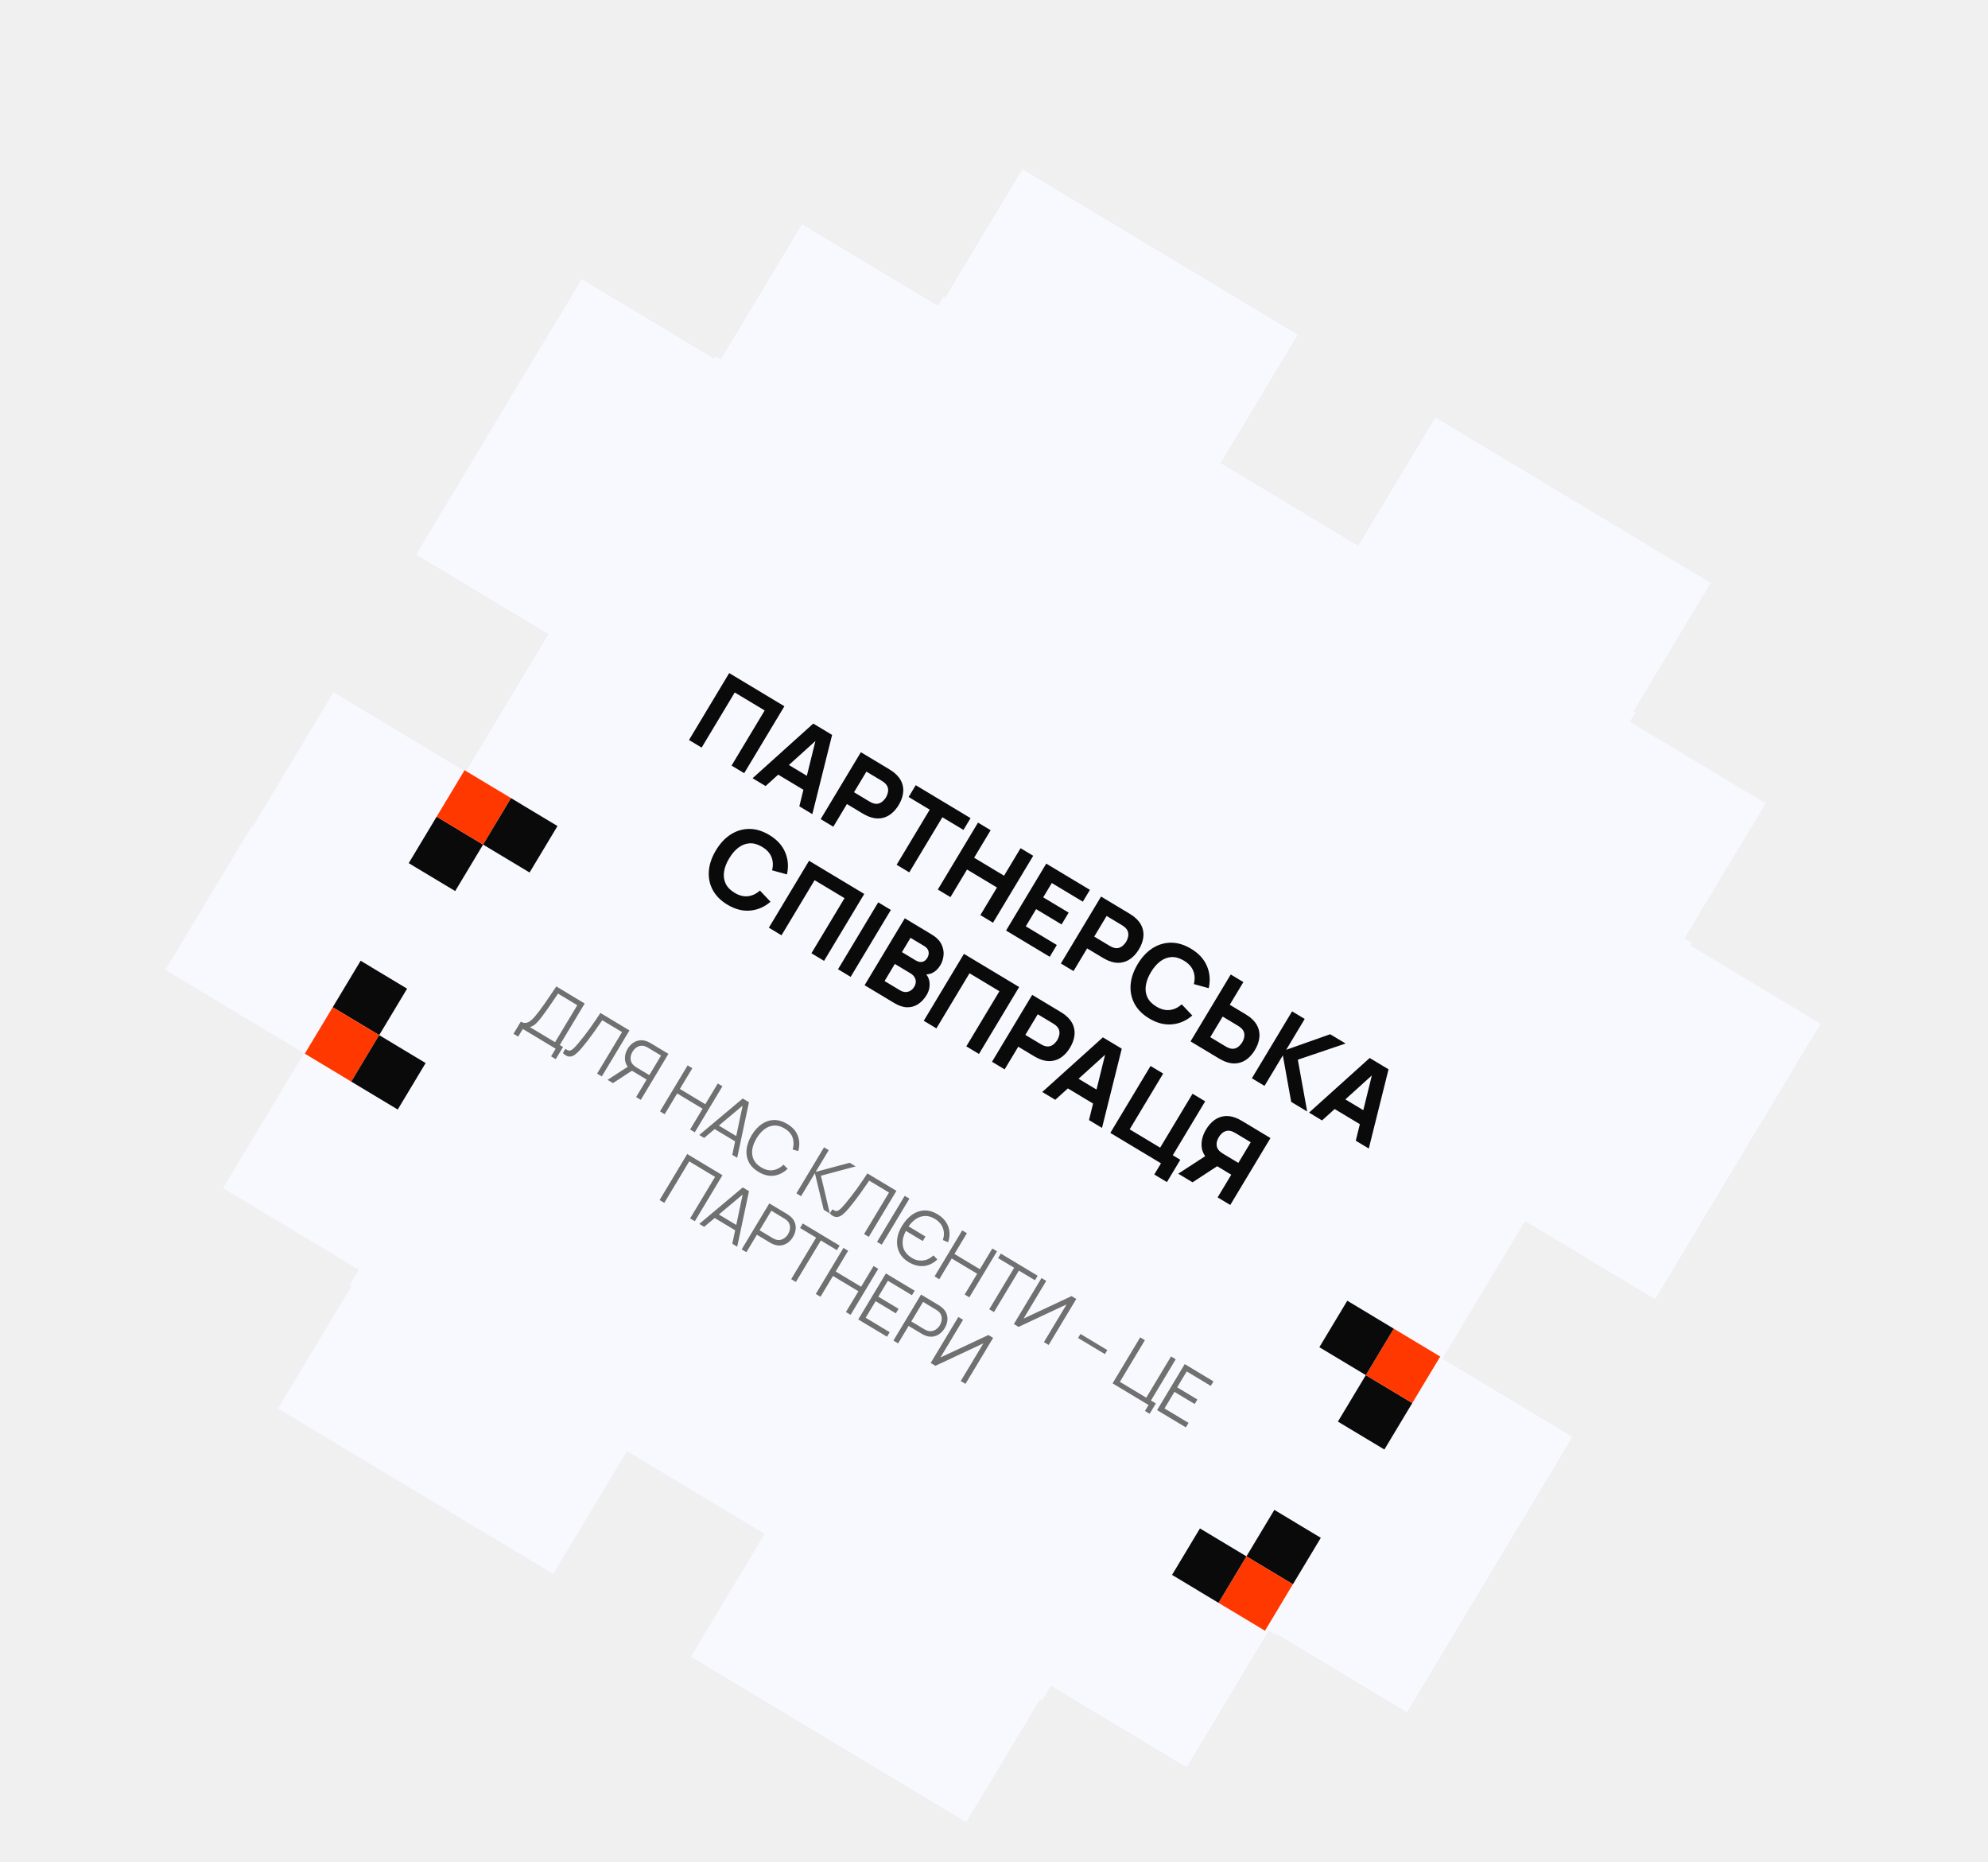
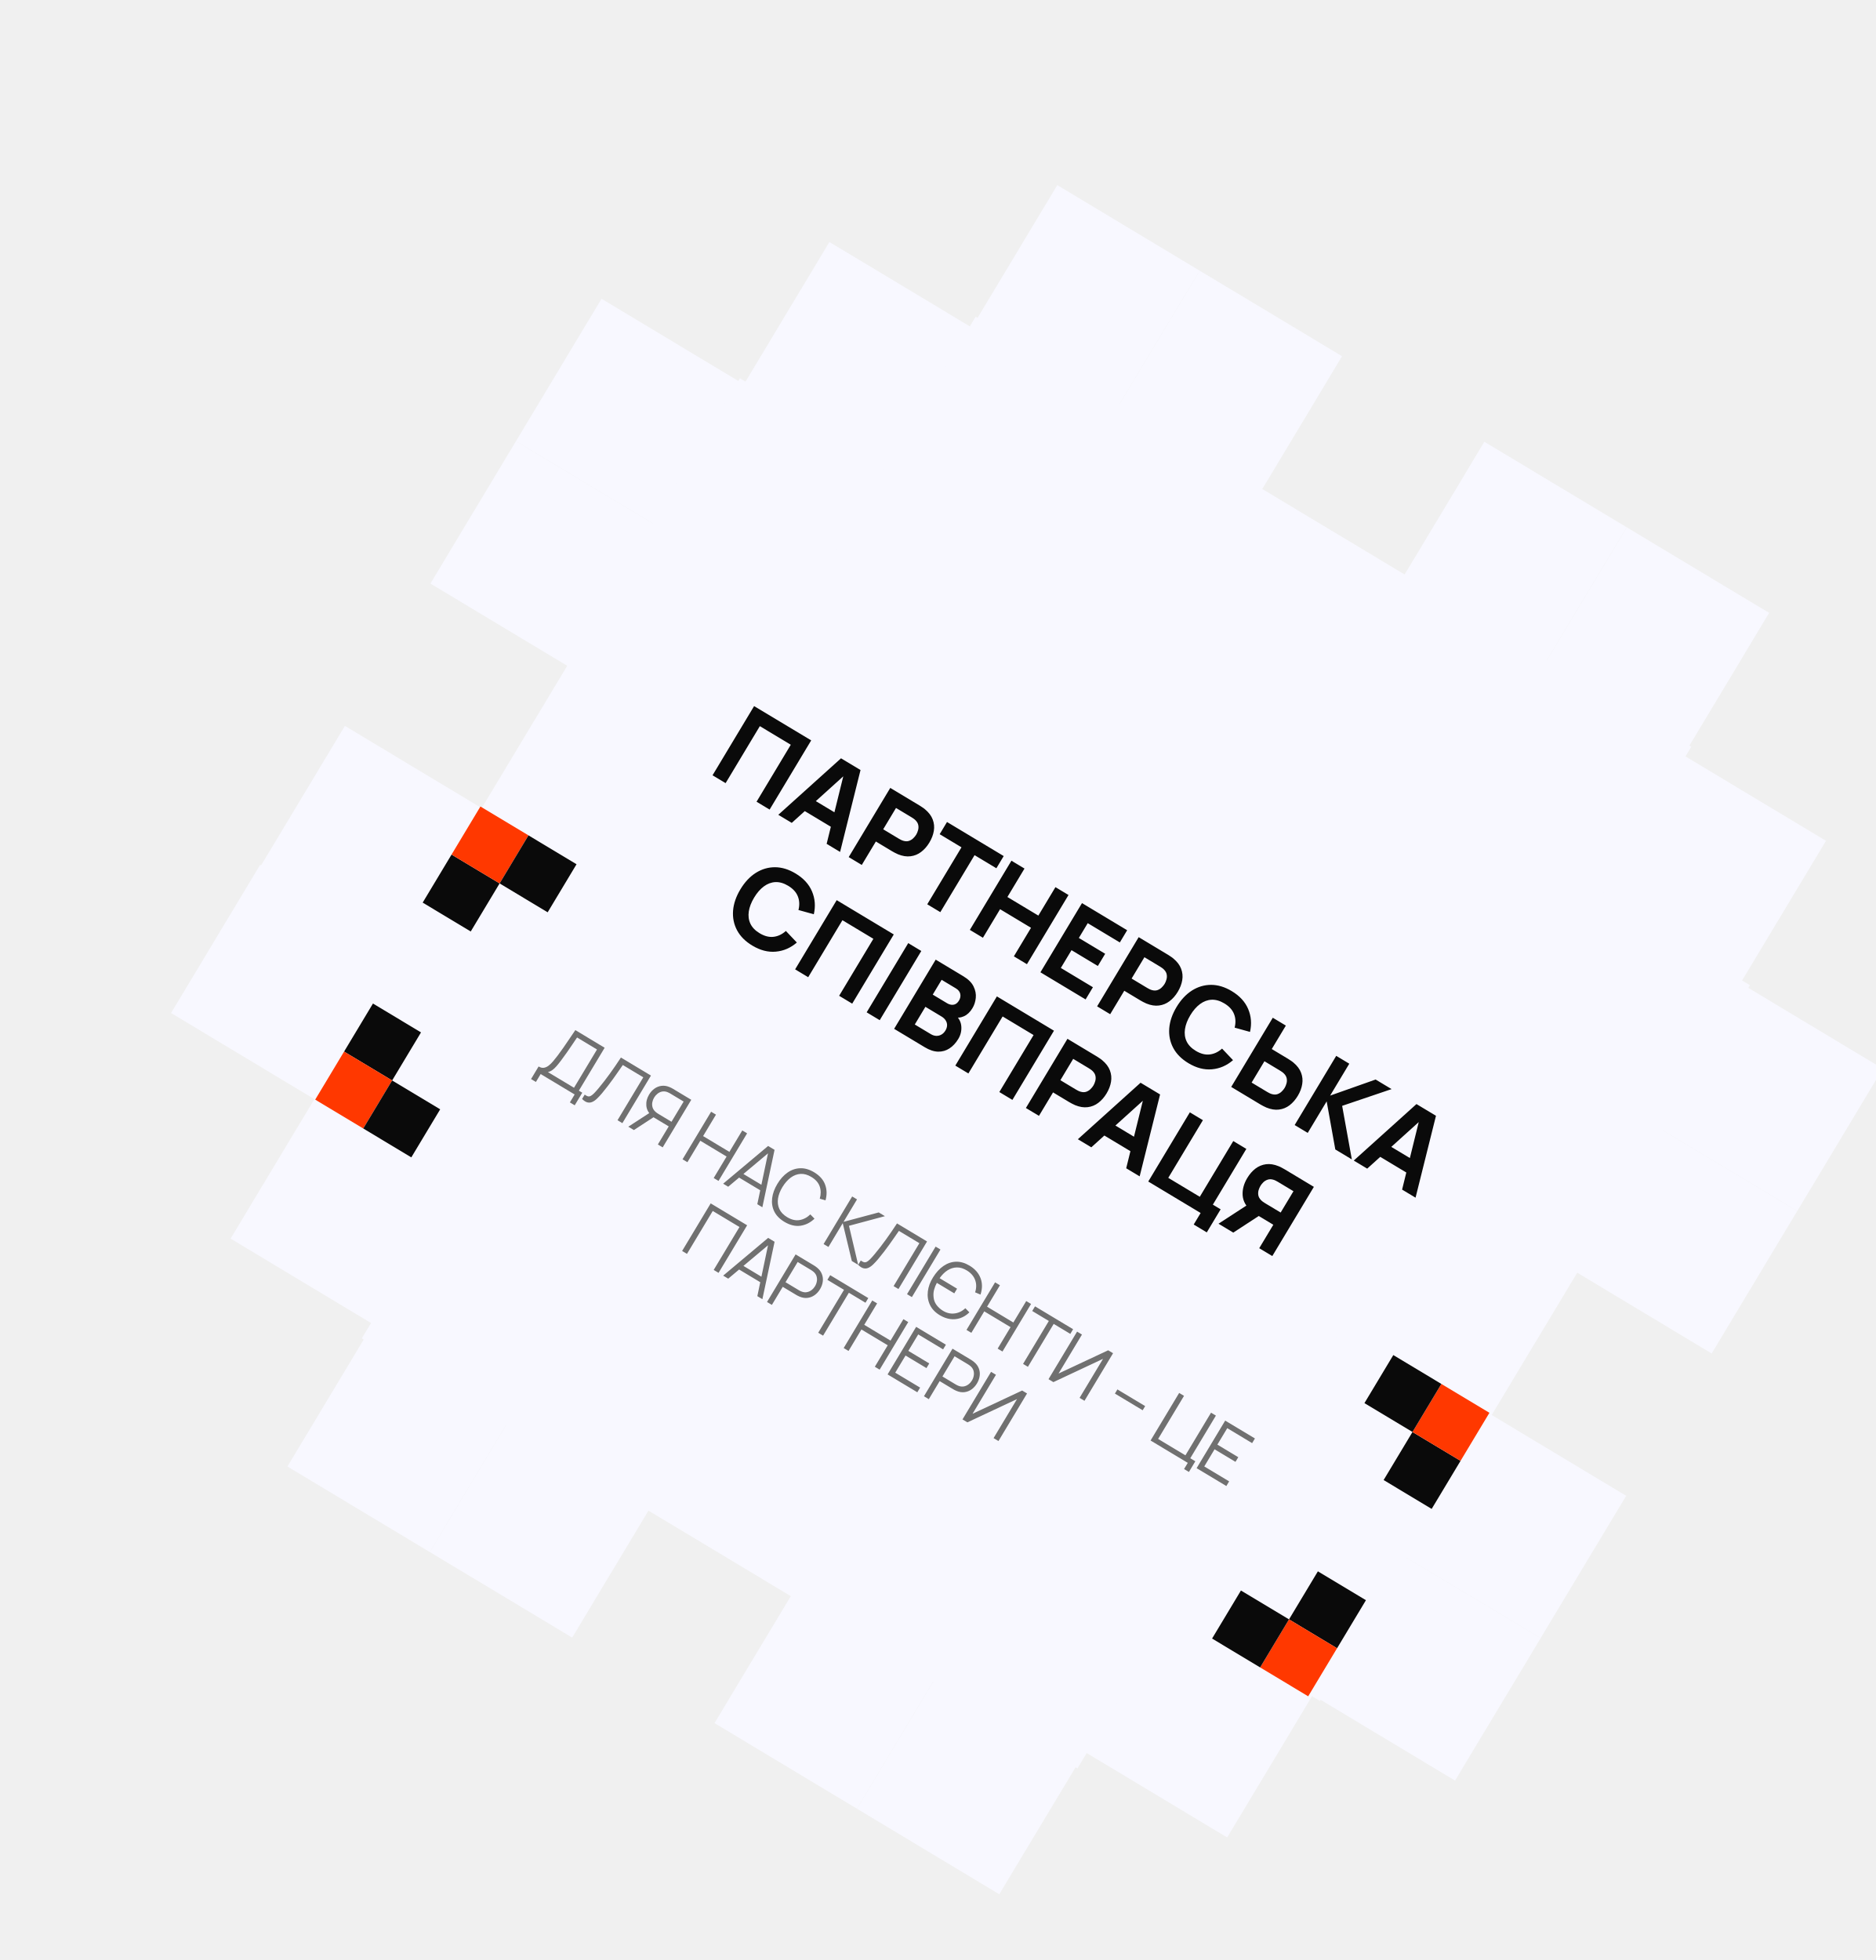
- <svg xmlns="http://www.w3.org/2000/svg" width="548" height="513" viewBox="0 0 548 513" fill="none">
+ <svg xmlns="http://www.w3.org/2000/svg" width="491" height="513" viewBox="0 0 500 517" fill="none">
  <g clip-path="url(#clip0_1176_1274)">
    <path d="M259.03 84.602L221.078 61.799L198.275 99.75L236.226 122.554L259.03 84.602Z" fill="#F8F8FF" />
    <path d="M296.971 107.399L259.019 84.596L236.215 122.547L274.167 145.351L296.971 107.399Z" fill="#FF3800" />
    <path d="M372.874 153.008L334.923 130.205L312.119 168.156L350.071 190.96L372.874 153.008Z" fill="#F8F8FF" />
    <path d="M448.758 198.602L410.807 175.798L388.003 213.75L425.955 236.554L448.758 198.602Z" fill="#FF3800" />
    <path d="M486.712 221.407L448.76 198.603L425.957 236.555L463.908 259.358L486.712 221.407Z" fill="#F8F8FF" />
    <path d="M319.773 69.446L281.822 46.642L259.018 84.594L296.97 107.397L319.773 69.446Z" fill="#F8F8FF" />
    <path d="M357.723 92.246L319.771 69.443L296.967 107.394L334.919 130.198L357.723 92.246Z" fill="#F8F8FF" />
    <path d="M433.607 137.848L395.655 115.044L372.852 152.996L410.803 175.8L433.607 137.848Z" fill="#F8F8FF" />
    <path d="M471.561 160.653L433.61 137.849L410.806 175.801L448.758 198.604L471.561 160.653Z" fill="#F8F8FF" />
    <path d="M198.288 99.735L160.337 76.932L137.533 114.883L175.485 137.687L198.288 99.735Z" fill="#F8F8FF" />
    <path d="M236.238 122.54L198.286 99.736L175.483 137.688L213.434 160.491L236.238 122.54Z" fill="#FF3800" />
    <path d="M463.92 259.34L425.968 236.537L403.164 274.488L441.116 297.292L463.92 259.34Z" fill="#FF3800" />
    <path d="M175.486 137.688L137.534 114.885L114.731 152.836L152.682 175.64L175.486 137.688Z" fill="#F8F8FF" />
    <path d="M327.273 228.891L289.321 206.088L266.518 244.039L304.469 266.843L327.273 228.891Z" fill="#FF3800" />
    <path d="M190.628 198.443L152.676 175.639L129.873 213.59L167.824 236.394L190.628 198.443Z" fill="#F8F8FF" />
    <path d="M266.517 244.04L228.565 221.237L205.762 259.188L243.713 281.992L266.517 244.04Z" fill="#FF3800" />
    <path d="M304.471 266.845L266.52 244.041L243.716 281.993L281.667 304.796L304.471 266.845Z" fill="#F8F8FF" />
    <path d="M342.406 289.638L304.454 266.834L281.65 304.786L319.602 327.589L342.406 289.638Z" fill="#FF3800" />
    <path d="M418.309 335.243L380.358 312.439L357.554 350.391L395.506 373.195L418.309 335.243Z" fill="#F8F8FF" />
    <path d="M129.88 213.579L91.929 190.776L69.125 228.727L107.077 251.531L129.88 213.579Z" fill="#F8F8FF" />
    <path d="M281.678 304.782L243.727 281.979L220.923 319.93L258.875 342.734L281.678 304.782Z" fill="#FF3800" />
    <path d="M107.751 250.896L69.33 227.81L45.603 267.298L84.024 290.384L107.751 250.896Z" fill="#F8F8FF" />
    <path d="M145.031 274.333L107.08 251.53L84.276 289.481L122.228 312.285L145.031 274.333Z" fill="#FF3800" />
    <path d="M372.709 411.134L334.757 388.331L311.954 426.282L349.905 449.086L372.709 411.134Z" fill="#FF3800" />
    <path d="M122.225 312.279L84.273 289.475L61.469 327.427L99.421 350.231L122.225 312.279Z" fill="#F8F8FF" />
    <path d="M160.164 335.08L122.213 312.276L99.409 350.228L137.361 373.031L160.164 335.08Z" fill="#FF3800" />
    <path d="M236.068 380.685L198.116 357.882L175.313 395.833L213.264 418.637L236.068 380.685Z" fill="#F8F8FF" />
    <path d="M311.957 426.283L274.005 403.479L251.202 441.431L289.153 464.234L311.957 426.283Z" fill="#FF3800" />
    <path d="M349.906 449.083L311.955 426.28L289.151 464.231L327.103 487.035L349.906 449.083Z" fill="#F8F8FF" />
    <path d="M137.371 373.017L99.419 350.214L76.616 388.165L114.567 410.969L137.371 373.017Z" fill="#F8F8FF" />
    <path d="M175.32 395.814L137.369 373.01L114.565 410.962L152.517 433.766L175.32 395.814Z" fill="#F8F8FF" />
    <path d="M251.209 441.412L213.258 418.608L190.454 456.56L228.406 479.364L251.209 441.412Z" fill="#F8F8FF" />
    <path d="M289.164 464.22L251.212 441.417L228.409 479.368L266.36 502.172L289.164 464.22Z" fill="#F8F8FF" />
    <path d="M501.854 282.137L463.903 259.334L441.099 297.285L479.051 320.089L501.854 282.137Z" fill="#F8F8FF" />
    <path d="M479.047 320.087L441.095 297.283L418.292 335.235L456.243 358.038L479.047 320.087Z" fill="#F8F8FF" />
    <path d="M433.451 395.978L395.5 373.174L372.696 411.126L410.648 433.929L433.451 395.978Z" fill="#F8F8FF" />
    <path d="M410.649 433.927L372.697 411.124L349.893 449.075L387.845 471.879L410.649 433.927Z" fill="#F8F8FF" />
    <rect x="197.227" y="98.133" width="314.075" height="222.544" transform="rotate(31 197.227 98.1326)" fill="#F8F8FF" />
    <rect x="260.053" y="81.722" width="222.544" height="317.664" transform="rotate(31 260.053 81.7224)" fill="#F8F8FF" />
    <path d="M189.926 203.937L201.006 185.494L216.221 194.636L205.141 213.078L201.657 210.985L210.783 195.796L202.535 190.84L193.409 206.03L189.926 203.937ZM207.455 214.469L224.171 199.412L229.371 202.536L223.926 224.364L220.34 222.21L225.091 202.928L225.757 203.328L211.041 216.623L207.455 214.469ZM213.145 212.658L215.099 209.405L224.833 215.253L222.878 218.506L213.145 212.658ZM226.221 225.743L237.301 207.301L245.088 211.979C245.267 212.087 245.501 212.239 245.79 212.436C246.092 212.629 246.35 212.819 246.563 213.005C247.562 213.837 248.245 214.741 248.612 215.717C248.987 216.698 249.087 217.711 248.912 218.756C248.743 219.793 248.347 220.828 247.727 221.861C247.106 222.894 246.371 223.731 245.522 224.371C244.686 225.008 243.747 225.391 242.705 225.52C241.671 225.654 240.557 225.478 239.361 224.993C239.102 224.883 238.813 224.744 238.495 224.577C238.178 224.409 237.934 224.274 237.763 224.172L233.46 221.586L229.705 227.836L226.221 225.743ZM235.414 218.333L239.564 220.826C239.743 220.934 239.944 221.043 240.168 221.155C240.392 221.266 240.609 221.35 240.819 221.406C241.365 221.56 241.856 221.565 242.292 221.42C242.733 221.266 243.111 221.034 243.425 220.723C243.753 220.409 244.017 220.086 244.218 219.753C244.418 219.42 244.577 219.039 244.695 218.61C244.827 218.178 244.854 217.736 244.778 217.283C244.706 216.822 244.474 216.386 244.081 215.976C243.933 215.817 243.757 215.665 243.554 215.519C243.351 215.374 243.159 215.248 242.98 215.14L238.83 212.647L235.414 218.333ZM247.158 238.322L256.284 223.133L250.469 219.64L252.424 216.386L267.536 225.466L265.582 228.719L259.768 225.226L250.642 240.415L247.158 238.322ZM258.514 245.145L269.595 226.703L273.078 228.796L268.523 236.378L276.771 241.333L281.326 233.751L284.81 235.844L273.729 254.286L270.246 252.193L274.816 244.586L266.569 239.631L261.998 247.238L258.514 245.145ZM277.325 256.447L288.405 238.004L300.444 245.237L298.49 248.49L289.934 243.35L287.564 247.295L294.583 251.511L292.628 254.765L285.61 250.548L282.763 255.287L291.318 260.427L289.364 263.68L277.325 256.447ZM292.434 265.524L303.514 247.081L311.301 251.76C311.48 251.868 311.714 252.02 312.002 252.216C312.305 252.41 312.563 252.599 312.776 252.786C313.775 253.618 314.458 254.522 314.824 255.498C315.199 256.479 315.3 257.492 315.125 258.537C314.955 259.574 314.56 260.609 313.939 261.642C313.318 262.675 312.583 263.512 311.734 264.152C310.898 264.788 309.959 265.171 308.917 265.3C307.884 265.435 306.769 265.259 305.574 264.773C305.314 264.664 305.026 264.525 304.708 264.358C304.39 264.19 304.146 264.055 303.975 263.952L299.672 261.367L295.917 267.617L292.434 265.524ZM301.627 258.114L305.776 260.607C305.955 260.715 306.157 260.824 306.381 260.935C306.604 261.046 306.821 261.13 307.031 261.187C307.578 261.341 308.069 261.345 308.505 261.2C308.945 261.047 309.323 260.815 309.638 260.504C309.966 260.19 310.23 259.867 310.43 259.534C310.63 259.201 310.789 258.82 310.907 258.391C311.039 257.959 311.067 257.516 310.99 257.064C310.919 256.602 310.686 256.167 310.294 255.757C310.145 255.598 309.969 255.445 309.766 255.3C309.563 255.155 309.372 255.028 309.193 254.921L305.043 252.427L301.627 258.114ZM316.777 280.672C314.933 279.564 313.581 278.206 312.723 276.599C311.873 274.996 311.519 273.255 311.66 271.376C311.81 269.502 312.459 267.609 313.609 265.696C314.758 263.784 316.124 262.321 317.708 261.309C319.301 260.302 321.004 259.798 322.819 259.795C324.641 259.798 326.475 260.354 328.319 261.462C330.436 262.734 331.897 264.326 332.7 266.238C333.512 268.155 333.674 270.187 333.186 272.334L329.092 271.199C329.423 269.875 329.367 268.662 328.925 267.56C328.489 266.45 327.63 265.51 326.349 264.74C325.179 264.037 324.045 263.711 322.947 263.759C321.857 263.813 320.831 264.196 319.869 264.908C318.907 265.62 318.041 266.616 317.271 267.897C316.502 269.178 316.029 270.41 315.852 271.594C315.676 272.777 315.819 273.863 316.283 274.851C316.756 275.843 317.577 276.691 318.747 277.394C320.028 278.163 321.261 278.48 322.446 278.344C323.632 278.208 324.729 277.688 325.737 276.783L328.662 279.865C326.995 281.304 325.125 282.115 323.051 282.298C320.986 282.487 318.894 281.945 316.777 280.672ZM328.178 286.999L339.258 268.557L342.742 270.65L338.987 276.9L343.29 279.485C343.461 279.588 343.695 279.74 343.992 279.942C344.294 280.135 344.552 280.325 344.766 280.511C345.756 281.338 346.434 282.24 346.801 283.216C347.176 284.196 347.276 285.209 347.102 286.255C346.94 287.297 346.55 288.334 345.929 289.367C345.308 290.4 344.577 291.24 343.736 291.885C342.901 292.521 341.962 292.904 340.92 293.034C339.886 293.168 338.767 292.99 337.563 292.499C337.304 292.389 337.015 292.251 336.698 292.083C336.388 291.921 336.144 291.786 335.965 291.678L328.178 286.999ZM333.616 285.839L337.766 288.332C337.945 288.44 338.147 288.55 338.37 288.661C338.594 288.772 338.811 288.856 339.021 288.912C339.567 289.066 340.059 289.071 340.494 288.926C340.935 288.772 341.313 288.54 341.627 288.23C341.955 287.916 342.22 287.592 342.42 287.259C342.62 286.926 342.779 286.545 342.897 286.116C343.029 285.684 343.056 285.242 342.98 284.789C342.908 284.328 342.676 283.892 342.283 283.482C342.135 283.323 341.959 283.171 341.756 283.026C341.553 282.88 341.361 282.754 341.182 282.646L337.033 280.153L333.616 285.839ZM345.088 297.159L356.169 278.717L359.652 280.81L354.543 289.314L366.671 285.026L370.923 287.581L357.749 292.042L360.329 306.316L355.923 303.669L353.62 290.851L348.572 299.252L345.088 297.159ZM360.842 306.624L377.558 291.567L382.757 294.691L377.312 316.519L373.726 314.365L378.478 295.083L379.144 295.484L364.428 308.779L360.842 306.624ZM366.532 304.813L368.486 301.56L378.22 307.408L376.265 310.661L366.532 304.813ZM200.513 249.319C198.669 248.211 197.318 246.853 196.459 245.245C195.61 243.642 195.255 241.901 195.397 240.022C195.546 238.148 196.196 236.255 197.345 234.342C198.494 232.43 199.86 230.968 201.445 229.955C203.037 228.949 204.741 228.444 206.555 228.442C208.378 228.444 210.211 229 212.055 230.108C214.173 231.38 215.633 232.972 216.437 234.884C217.249 236.801 217.411 238.833 216.922 240.98L212.828 239.845C213.159 238.522 213.103 237.309 212.661 236.207C212.225 235.096 211.366 234.156 210.085 233.386C208.916 232.684 207.782 232.357 206.683 232.406C205.593 232.46 204.567 232.843 203.605 233.554C202.643 234.266 201.777 235.262 201.008 236.543C200.238 237.824 199.765 239.056 199.588 240.24C199.412 241.423 199.556 242.509 200.02 243.497C200.492 244.489 201.313 245.337 202.483 246.04C203.764 246.81 204.997 247.126 206.183 246.99C207.368 246.854 208.465 246.334 209.474 245.429L212.398 248.511C210.732 249.95 208.861 250.761 206.788 250.944C204.722 251.133 202.631 250.591 200.513 249.319ZM211.94 255.661L223.02 237.219L238.235 246.36L227.155 264.802L223.671 262.709L232.797 247.52L224.549 242.565L215.424 257.754L211.94 255.661ZM231.007 267.116L242.087 248.674L245.571 250.767L234.49 269.209L231.007 267.116ZM238.33 271.516L249.41 253.074L256.787 257.506C258.102 258.296 259.006 259.199 259.499 260.216C259.997 261.224 260.196 262.238 260.094 263.258C259.993 264.278 259.699 265.193 259.211 266.004C258.591 267.037 257.84 267.754 256.96 268.155C256.089 268.561 255.178 268.636 254.229 268.379L254.613 267.739C255.622 268.67 256.164 269.722 256.239 270.894C256.322 272.071 256.055 273.172 255.44 274.196C254.778 275.298 253.991 276.144 253.078 276.734C252.174 277.33 251.165 277.618 250.049 277.599C248.939 277.571 247.756 277.179 246.501 276.425L238.33 271.516ZM243.835 270.361L248.112 272.931C248.582 273.213 249.059 273.367 249.544 273.391C250.035 273.406 250.49 273.297 250.91 273.061C251.344 272.822 251.71 272.455 252.008 271.96C252.269 271.524 252.413 271.082 252.439 270.633C252.465 270.184 252.353 269.751 252.104 269.334C251.868 268.913 251.482 268.541 250.944 268.218L246.666 265.648L243.835 270.361ZM248.621 262.395L252.412 264.673C252.804 264.909 253.195 265.051 253.585 265.099C253.974 265.147 254.343 265.084 254.692 264.91C255.046 264.727 255.358 264.41 255.63 263.957C255.969 263.394 256.079 262.815 255.959 262.22C255.84 261.626 255.448 261.128 254.782 260.728L250.991 258.451L248.621 262.395ZM254.639 281.315L265.719 262.872L280.934 272.014L269.854 290.456L266.371 288.363L275.496 273.174L267.249 268.218L258.123 283.408L254.639 281.315ZM273.45 292.616L284.53 274.174L292.317 278.852C292.496 278.96 292.73 279.112 293.019 279.309C293.321 279.502 293.579 279.692 293.792 279.878C294.791 280.711 295.474 281.615 295.841 282.59C296.216 283.571 296.316 284.584 296.141 285.629C295.971 286.666 295.576 287.701 294.955 288.734C294.335 289.767 293.6 290.604 292.75 291.244C291.915 291.881 290.976 292.264 289.934 292.393C288.9 292.527 287.786 292.352 286.59 291.866C286.33 291.756 286.042 291.618 285.724 291.45C285.407 291.282 285.162 291.147 284.992 291.045L280.688 288.459L276.933 294.709L273.45 292.616ZM282.643 285.206L286.792 287.699C286.972 287.807 287.173 287.917 287.397 288.028C287.621 288.139 287.838 288.223 288.048 288.279C288.594 288.433 289.085 288.438 289.521 288.293C289.962 288.139 290.339 287.907 290.654 287.597C290.982 287.283 291.246 286.959 291.446 286.626C291.646 286.293 291.805 285.912 291.924 285.483C292.055 285.051 292.083 284.609 292.006 284.156C291.935 283.695 291.703 283.259 291.31 282.849C291.162 282.69 290.986 282.538 290.783 282.393C290.579 282.247 290.388 282.121 290.209 282.013L286.059 279.52L282.643 285.206ZM287.303 300.939L304.018 285.882L309.218 289.006L303.773 310.835L300.187 308.68L304.939 289.399L305.605 289.799L290.889 303.094L287.303 300.939ZM292.992 299.128L294.947 295.875L304.68 301.723L302.726 304.976L292.992 299.128ZM318.181 323.675L320.028 320.601L306.068 312.214L317.149 293.771L320.632 295.864L311.399 311.233L319.8 316.281L328.726 301.424L332.21 303.517L323.284 318.374L325.358 319.62L321.665 325.768L318.181 323.675ZM339.13 332.077L335.646 329.984L339.401 323.734L335.098 321.149L333.623 320.123C332.137 318.882 331.339 317.484 331.227 315.93C331.12 314.367 331.531 312.812 332.46 311.267C333.08 310.234 333.809 309.399 334.644 308.762C335.494 308.122 336.435 307.735 337.469 307.601C338.502 307.466 339.621 307.645 340.825 308.136C341.098 308.242 341.387 308.38 341.691 308.551C342 308.714 342.244 308.849 342.423 308.957L350.21 313.635L339.13 332.077ZM328.731 325.829L324.786 323.459L333.706 317.663L336.877 320.509L328.731 325.829ZM341.356 320.481L344.772 314.795L340.623 312.302C340.443 312.194 340.242 312.085 340.018 311.974C339.795 311.862 339.578 311.779 339.368 311.722C338.821 311.568 338.327 311.568 337.886 311.721C337.451 311.866 337.069 312.096 336.741 312.41C336.426 312.72 336.169 313.042 335.969 313.375C335.769 313.708 335.603 314.091 335.471 314.523C335.353 314.952 335.33 315.397 335.401 315.858C335.478 316.311 335.712 316.742 336.105 317.152C336.254 317.311 336.429 317.463 336.633 317.609C336.836 317.754 337.027 317.881 337.206 317.988L341.356 320.481Z" fill="#0A0A0A" />
    <path d="M141.549 284.903L143.564 281.548C144.057 281.844 144.528 281.959 144.975 281.892C145.426 281.82 145.856 281.623 146.265 281.301C146.674 280.98 147.075 280.585 147.467 280.118C147.863 279.645 148.251 279.159 148.631 278.66C149.182 277.929 149.7 277.213 150.184 276.514C150.674 275.818 151.171 275.09 151.675 274.33C152.186 273.574 152.746 272.748 153.356 271.853L161.169 276.559L154.297 287.997L155.204 288.542L153.189 291.896L151.903 291.124L153.173 289.011L144.113 283.567L142.843 285.68L141.549 284.903ZM146.038 283.035L153.003 287.219L159.129 277.023L153.816 273.819C153.351 274.514 152.899 275.185 152.462 275.833C152.025 276.481 151.578 277.132 151.122 277.784C150.666 278.437 150.178 279.11 149.657 279.804C149.187 280.44 148.756 280.984 148.365 281.436C147.973 281.888 147.591 282.246 147.217 282.509C146.85 282.775 146.457 282.95 146.038 283.035ZM155.159 290.204L155.852 289.051C156.158 289.274 156.432 289.423 156.675 289.497C156.921 289.565 157.169 289.538 157.418 289.416C157.673 289.298 157.969 289.072 158.305 288.739C158.644 288.399 159.056 287.94 159.541 287.36C160.068 286.734 160.577 286.101 161.065 285.46C161.56 284.823 162.049 284.169 162.531 283.5C163.022 282.829 163.512 282.133 164.001 281.412C164.49 280.691 164.992 279.942 165.507 279.165L173.51 283.974L165.893 296.653L164.598 295.875L171.47 284.437L166.011 281.158C165.607 281.738 165.194 282.332 164.772 282.941C164.356 283.554 163.919 284.175 163.462 284.803C163.01 285.434 162.532 286.078 162.027 286.733C161.531 287.385 161 288.049 160.435 288.724C160.002 289.231 159.577 289.686 159.158 290.09C158.746 290.498 158.327 290.797 157.9 290.988C157.48 291.183 157.041 291.227 156.586 291.121C156.136 291.019 155.661 290.713 155.159 290.204ZM176.639 303.109L175.353 302.337L178.247 297.52L174.029 294.986L173.644 294.611C172.814 293.865 172.358 292.988 172.276 291.98C172.195 290.972 172.441 289.99 173.016 289.033C173.415 288.37 173.898 287.838 174.467 287.436C175.036 287.035 175.657 286.793 176.33 286.71C177.012 286.624 177.712 286.729 178.429 287.025C178.611 287.094 178.78 287.172 178.936 287.257C179.096 287.337 179.238 287.414 179.361 287.488L184.256 290.43L176.639 303.109ZM168.961 298.496L167.473 297.602L173.605 293.617L174.561 294.839L168.961 298.496ZM178.987 296.288L182.225 290.899L178.65 288.751C178.55 288.691 178.424 288.623 178.27 288.547C178.125 288.468 177.977 288.403 177.824 288.351C177.333 288.184 176.868 288.148 176.427 288.242C175.993 288.341 175.597 288.534 175.24 288.823C174.886 289.106 174.591 289.444 174.355 289.837C174.118 290.231 173.958 290.65 173.875 291.095C173.791 291.54 173.808 291.977 173.925 292.407C174.048 292.841 174.299 293.235 174.677 293.59C174.794 293.7 174.92 293.804 175.053 293.9C175.193 294 175.313 294.08 175.413 294.14L178.987 296.288ZM181.931 306.289L189.549 293.61L190.843 294.387L187.41 300.102L194.419 304.313L197.852 298.598L199.138 299.371L191.52 312.05L190.235 311.277L193.673 305.554L186.664 301.343L183.226 307.066L181.931 306.289ZM192.754 312.791L204.739 302.736L206.456 303.767L203.206 319.07L201.858 318.261L204.895 303.812L205.406 304.119L194.101 313.6L192.754 312.791ZM196.546 310.887L197.276 309.672L203.827 313.608L203.097 314.823L196.546 310.887ZM209.074 322.956C207.812 322.197 206.914 321.279 206.38 320.199C205.85 319.113 205.66 317.941 205.81 316.681C205.96 315.421 206.424 314.142 207.204 312.845C207.983 311.547 208.894 310.537 209.936 309.813C210.978 309.089 212.101 308.709 213.305 308.673C214.512 308.632 215.747 308.99 217.009 309.748C218.482 310.633 219.458 311.735 219.937 313.053C220.419 314.365 220.452 315.759 220.036 317.235L218.509 316.785C218.842 315.619 218.836 314.533 218.49 313.526C218.144 312.519 217.402 311.674 216.263 310.99C215.271 310.394 214.311 310.124 213.382 310.181C212.453 310.238 211.578 310.571 210.756 311.18C209.944 311.787 209.215 312.615 208.569 313.665C207.928 314.718 207.53 315.745 207.376 316.747C207.227 317.752 207.347 318.683 207.735 319.539C208.133 320.393 208.828 321.118 209.82 321.714C210.959 322.398 212.054 322.657 213.105 322.489C214.16 322.316 215.122 321.812 215.991 320.976L217.106 322.113C215.998 323.173 214.749 323.801 213.361 323.998C211.976 324.188 210.547 323.841 209.074 322.956ZM219.526 328.876L227.144 316.197L228.438 316.974L224.841 322.962L234.223 320.45L235.878 321.444L226.293 324.014L228.745 334.415L227.054 333.399L224.629 323.314L220.82 329.653L219.526 328.876ZM228.749 334.417L229.442 333.264C229.747 333.487 230.022 333.636 230.265 333.71C230.511 333.778 230.759 333.751 231.008 333.629C231.263 333.511 231.558 333.285 231.895 332.952C232.234 332.612 232.646 332.153 233.13 331.573C233.658 330.947 234.166 330.314 234.655 329.673C235.15 329.036 235.638 328.382 236.12 327.713C236.612 327.042 237.102 326.346 237.591 325.625C238.08 324.904 238.582 324.155 239.096 323.378L247.1 328.187L239.482 340.866L238.188 340.088L245.06 328.65L239.601 325.371C239.197 325.951 238.783 326.545 238.361 327.154C237.945 327.767 237.509 328.388 237.051 329.016C236.6 329.647 236.122 330.29 235.616 330.946C235.12 331.598 234.59 332.262 234.024 332.937C233.592 333.444 233.166 333.899 232.748 334.303C232.336 334.711 231.916 335.01 231.49 335.201C231.069 335.396 230.631 335.44 230.176 335.334C229.726 335.232 229.25 334.926 228.749 334.417ZM241.767 342.238L249.385 329.559L250.679 330.337L243.061 343.016L241.767 342.238ZM250.508 347.85C249.258 347.098 248.375 346.168 247.859 345.059C247.342 343.95 247.161 342.763 247.315 341.497C247.468 340.231 247.927 338.989 248.691 337.77C249.498 336.466 250.423 335.452 251.465 334.728C252.513 334.007 253.629 333.627 254.811 333.586C256 333.55 257.211 333.901 258.443 334.642C259.87 335.499 260.841 336.602 261.357 337.95C261.873 339.299 261.871 340.764 261.352 342.346L259.915 341.746C260.294 340.583 260.296 339.49 259.921 338.466C259.546 337.441 258.819 336.597 257.74 335.933C256.831 335.371 255.937 335.097 255.057 335.112C254.178 335.127 253.344 335.385 252.555 335.886C251.773 336.39 251.074 337.089 250.458 337.981L255.107 340.774L254.361 342.016L249.712 339.222C249.403 339.804 249.161 340.405 248.987 341.028C248.816 341.644 248.767 342.31 248.841 343.025C248.913 343.796 249.17 344.485 249.611 345.094C250.062 345.7 250.627 346.215 251.307 346.64C252.309 347.258 253.344 347.504 254.41 347.378C255.483 347.255 256.45 346.79 257.311 345.981L258.387 347.083C257.649 347.806 256.843 348.316 255.969 348.614C255.104 348.909 254.207 348.993 253.277 348.866C252.347 348.738 251.424 348.4 250.508 347.85ZM257.619 351.762L265.237 339.083L266.531 339.861L263.098 345.575L270.107 349.786L273.54 344.072L274.826 344.844L267.208 357.523L265.922 356.751L269.361 351.028L262.352 346.817L258.914 352.54L257.619 351.762ZM272.695 360.82L279.566 349.382L275.137 346.721L275.883 345.48L286.036 351.579L285.29 352.821L280.861 350.16L273.989 361.597L272.695 360.82ZM289.066 370.656L287.763 369.873L294.011 359.474L280.781 365.678L279.478 364.895L287.095 352.216L288.398 352.999L282.156 363.389L295.381 357.194L296.684 357.977L289.066 370.656ZM297.177 368.734L297.844 367.625L305.24 372.069L304.573 373.178L297.177 368.734ZM315.61 388.844L316.599 387.198L306.685 381.241L314.303 368.562L315.597 369.34L308.699 380.821L315.972 385.191L322.801 373.824L324.096 374.601L317.266 385.969L318.613 386.778L316.905 389.622L315.61 388.844ZM318.956 388.613L326.573 375.934L334.498 380.695L333.752 381.937L327.122 377.953L324.487 382.338L330.061 385.687L329.315 386.928L323.741 383.58L320.996 388.15L327.626 392.133L326.88 393.375L318.956 388.613ZM181.818 330.72L189.436 318.04L199.148 323.875L191.53 336.554L190.236 335.777L197.108 324.339L189.984 320.059L183.113 331.497L181.818 330.72ZM192.761 337.294L204.746 327.239L206.463 328.27L203.213 343.573L201.866 342.764L204.902 328.315L205.413 328.622L194.108 338.103L192.761 337.294ZM196.553 335.39L197.283 334.175L203.834 338.111L203.104 339.326L196.553 335.39ZM204.45 344.317L212.068 331.638L216.964 334.579C217.087 334.653 217.221 334.742 217.367 334.845C217.522 334.947 217.67 335.059 217.811 335.184C218.414 335.682 218.835 336.251 219.075 336.89C219.323 337.527 219.401 338.188 219.308 338.875C219.22 339.566 218.977 340.243 218.579 340.906C218.184 341.564 217.702 342.093 217.133 342.494C216.565 342.896 215.939 343.139 215.257 343.224C214.584 343.307 213.889 343.201 213.171 342.906C212.999 342.834 212.83 342.757 212.664 342.673C212.504 342.593 212.363 342.516 212.24 342.442L208.638 340.278L205.745 345.095L204.45 344.317ZM209.379 339.046L212.945 341.188C213.051 341.252 213.178 341.32 213.325 341.393C213.473 341.466 213.624 341.528 213.776 341.58C214.267 341.747 214.73 341.781 215.164 341.683C215.605 341.588 216.002 341.399 216.356 341.116C216.715 340.837 217.013 340.501 217.249 340.107C217.486 339.714 217.643 339.293 217.72 338.845C217.808 338.394 217.79 337.951 217.667 337.518C217.549 337.088 217.302 336.696 216.924 336.341C216.807 336.23 216.679 336.13 216.542 336.039C216.408 335.943 216.288 335.863 216.183 335.8L212.617 333.657L209.379 339.046ZM218.098 352.517L224.97 341.079L220.541 338.418L221.287 337.177L231.439 343.276L230.694 344.518L226.265 341.857L219.393 353.294L218.098 352.517ZM224.881 356.592L232.499 343.913L233.794 344.691L230.36 350.405L237.369 354.616L240.802 348.901L242.088 349.674L234.47 362.353L233.185 361.581L236.623 355.857L229.614 351.646L226.176 357.37L224.881 356.592ZM236.585 363.623L244.202 350.944L252.127 355.705L251.381 356.947L244.751 352.963L242.116 357.348L247.69 360.697L246.944 361.938L241.37 358.59L238.625 363.159L245.255 367.143L244.509 368.384L236.585 363.623ZM246.276 369.446L253.893 356.767L258.789 359.708C258.912 359.782 259.046 359.871 259.192 359.974C259.347 360.075 259.495 360.188 259.636 360.313C260.239 360.811 260.66 361.38 260.9 362.019C261.148 362.655 261.226 363.317 261.133 364.004C261.045 364.695 260.803 365.371 260.404 366.035C260.009 366.692 259.527 367.222 258.959 367.623C258.39 368.024 257.764 368.268 257.082 368.353C256.409 368.436 255.714 368.33 254.996 368.035C254.824 367.963 254.655 367.885 254.489 367.802C254.33 367.722 254.188 367.645 254.065 367.571L250.464 365.407L247.57 370.223L246.276 369.446ZM251.204 364.174L254.77 366.317C254.876 366.38 255.003 366.448 255.151 366.521C255.298 366.594 255.449 366.657 255.601 366.708C256.092 366.875 256.555 366.91 256.99 366.811C257.43 366.717 257.827 366.528 258.181 366.245C258.54 365.966 258.838 365.629 259.074 365.236C259.311 364.843 259.468 364.422 259.546 363.973C259.633 363.522 259.615 363.08 259.492 362.647C259.375 362.217 259.127 361.824 258.749 361.469C258.632 361.359 258.504 361.258 258.367 361.168C258.233 361.072 258.113 360.992 258.008 360.928L254.442 358.786L251.204 364.174ZM266.14 381.38L264.837 380.597L271.084 370.199L257.854 376.402L256.551 375.619L264.169 362.94L265.472 363.723L259.23 374.113L272.454 367.918L273.758 368.701L266.14 381.38Z" fill="#707070" />
    <path d="M104.524 285.274L91.717 277.579L99.412 264.772L112.219 272.467L104.524 285.274Z" fill="#0A0A0A" />
    <path d="M96.826 298.078L84.019 290.383L91.714 277.576L104.521 285.271L96.826 298.078Z" fill="#FF3800" />
    <path d="M109.635 305.774L96.828 298.079L104.523 285.272L117.33 292.967L109.635 305.774Z" fill="#0A0A0A" />
    <path d="M133.167 232.761L120.36 225.066L112.665 237.873L125.472 245.568L133.167 232.761Z" fill="#0A0A0A" />
    <path d="M140.865 219.953L128.058 212.258L120.362 225.065L133.169 232.76L140.865 219.953Z" fill="#FF3800" />
    <path d="M153.674 227.649L140.867 219.954L133.172 232.761L145.979 240.456L153.674 227.649Z" fill="#0A0A0A" />
    <path d="M343.585 428.916L356.392 436.612L364.087 423.805L351.28 416.109L343.585 428.916Z" fill="#0A0A0A" />
    <path d="M335.887 441.72L348.694 449.416L356.389 436.609L343.582 428.913L335.887 441.72Z" fill="#FF3800" />
    <path d="M323.077 434.025L335.884 441.72L343.579 428.913L330.772 421.218L323.077 434.025Z" fill="#0A0A0A" />
    <path d="M376.496 378.97L389.303 386.665L381.608 399.472L368.801 391.777L376.496 378.97Z" fill="#0A0A0A" />
    <path d="M384.194 366.162L397 373.857L389.305 386.664L376.498 378.969L384.194 366.162Z" fill="#FF3800" />
    <path d="M371.384 358.466L384.191 366.161L376.495 378.968L363.689 371.273L371.384 358.466Z" fill="#0A0A0A" />
  </g>
  <defs>
    <clipPath id="clip0_1176_1274">
      <rect width="399" height="399" fill="white" transform="translate(205.5 0.666626) rotate(31)" />
    </clipPath>
  </defs>
</svg>
